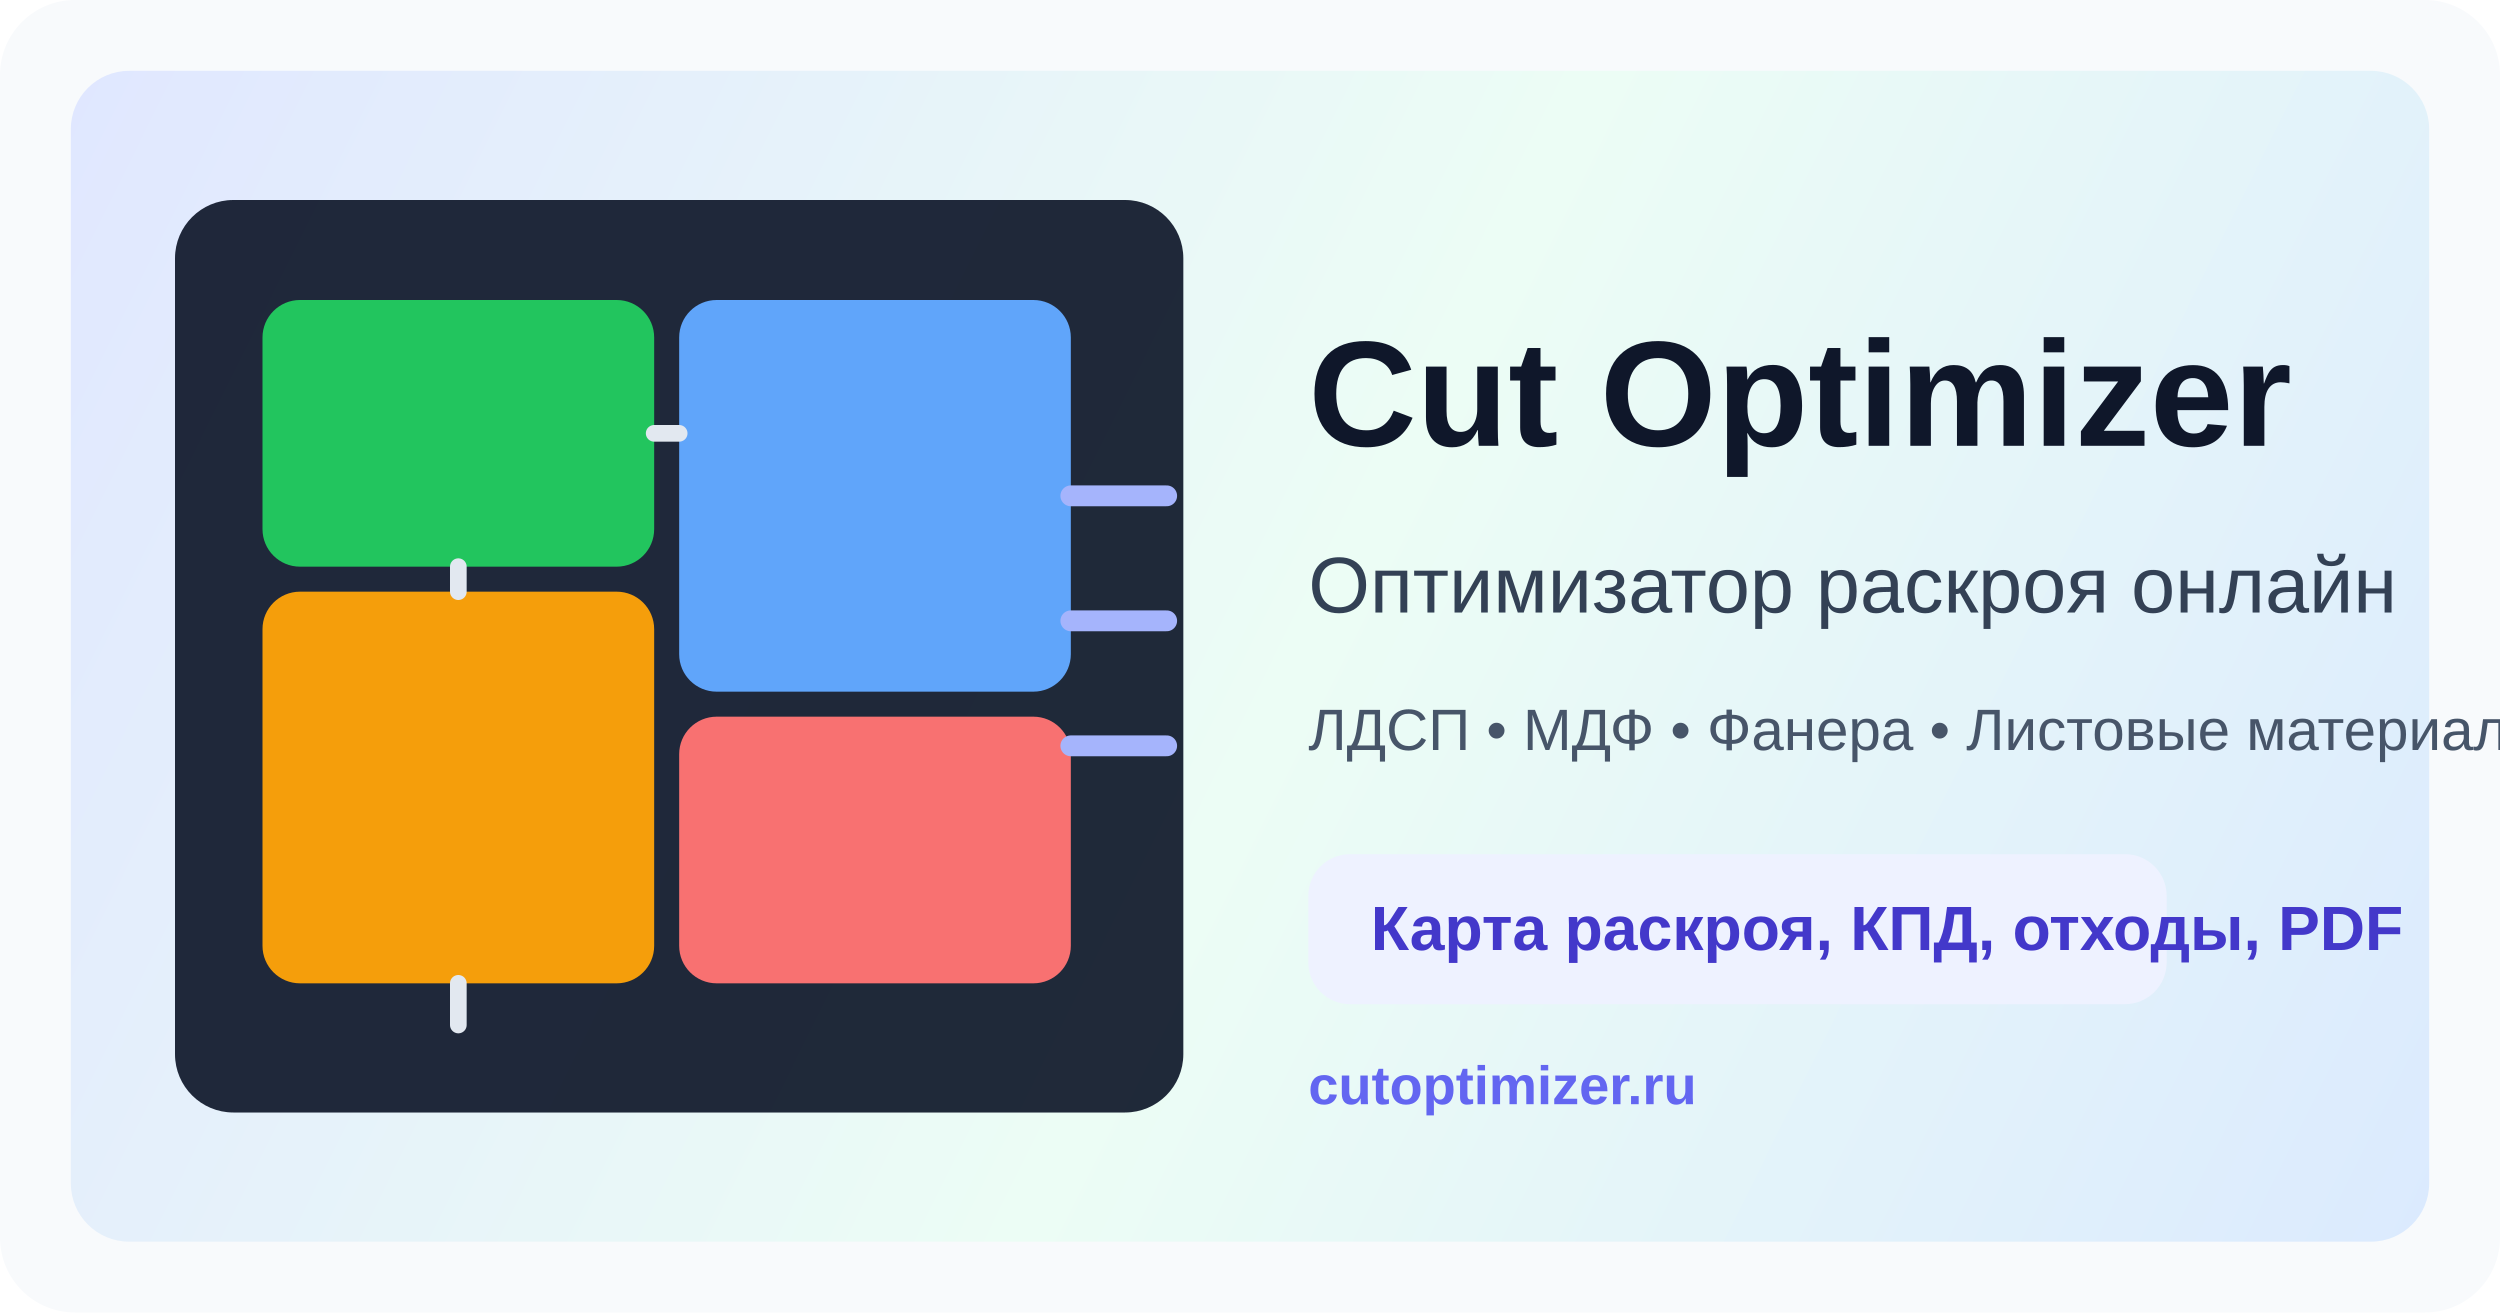
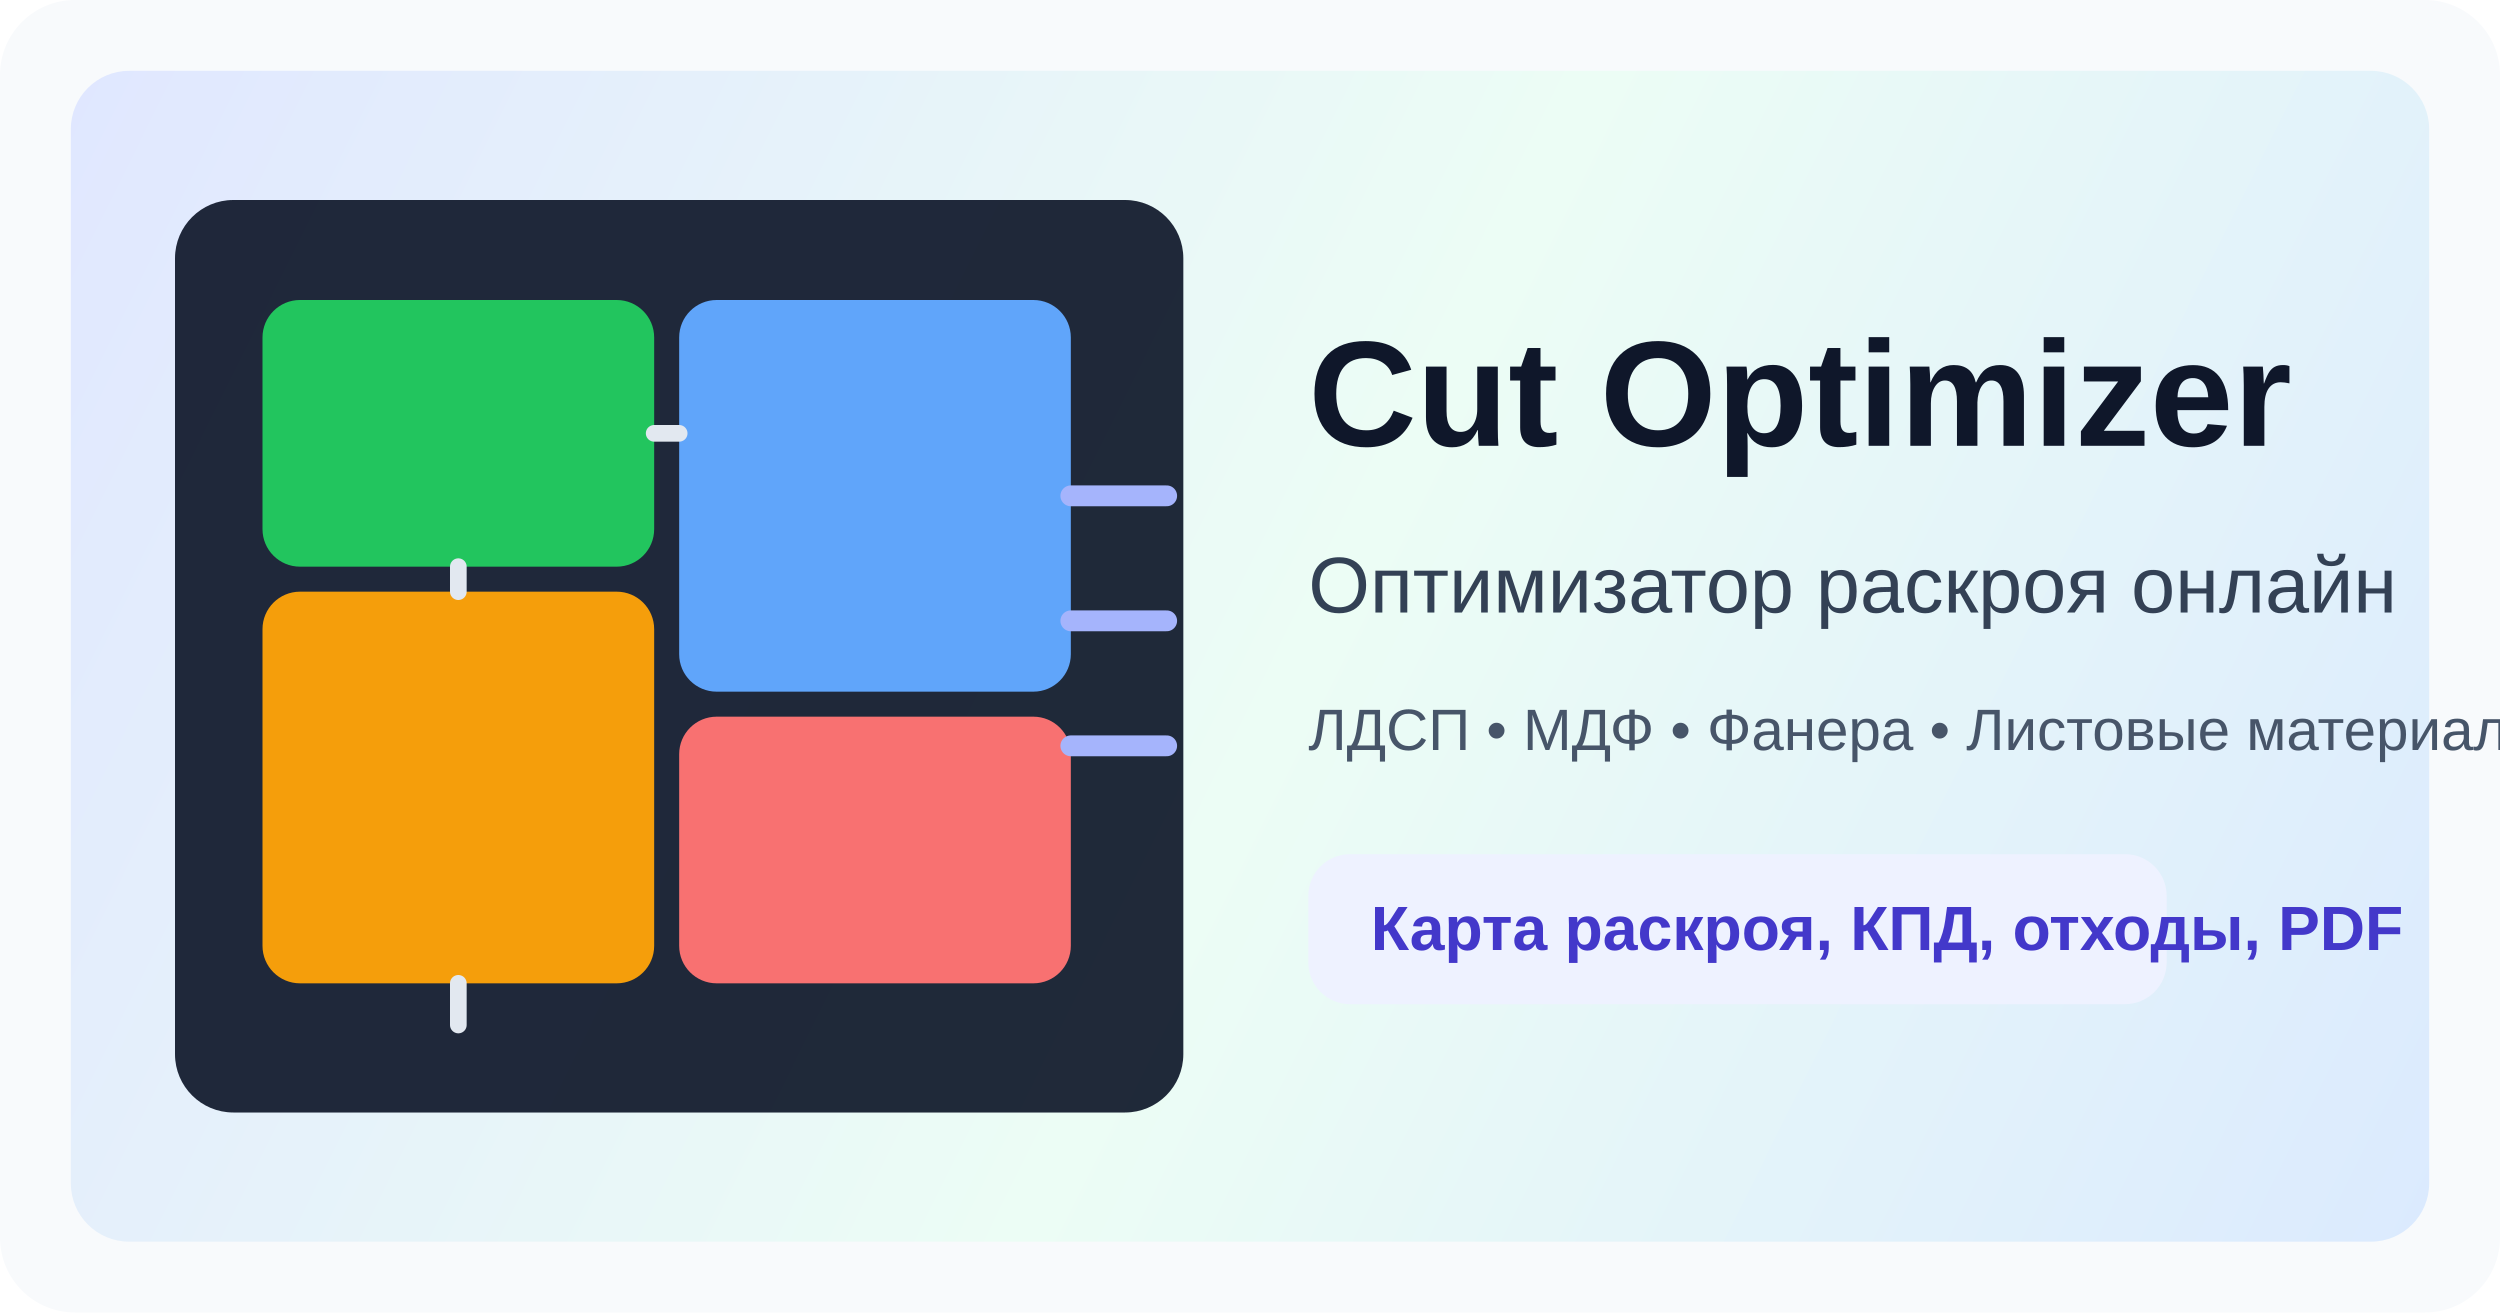
<svg xmlns="http://www.w3.org/2000/svg" width="1200" height="630" viewBox="0 0 1200 630" fill="none">
  <rect width="1200" height="630" rx="36" fill="#F8FAFC" />
  <rect x="34" y="34" width="1132" height="562" rx="28" fill="url(#bg)" />
  <rect x="84" y="96" width="484" height="438" rx="28" fill="#0F172A" fill-opacity="0.92" />
  <rect x="126" y="144" width="188" height="128" rx="18" fill="#22C55E" />
  <rect x="326" y="144" width="188" height="188" rx="18" fill="#60A5FA" />
  <rect x="126" y="284" width="188" height="188" rx="18" fill="#F59E0B" />
  <rect x="326" y="344" width="188" height="128" rx="18" fill="#F87171" />
  <path d="M314 208H326" stroke="#E2E8F0" stroke-width="8" stroke-linecap="round" />
  <path d="M220 272V284" stroke="#E2E8F0" stroke-width="8" stroke-linecap="round" />
  <path d="M220 472V492" stroke="#E2E8F0" stroke-width="8" stroke-linecap="round" />
  <path d="M514 238H560" stroke="#A5B4FC" stroke-width="10" stroke-linecap="round" />
  <path d="M514 298H560" stroke="#A5B4FC" stroke-width="10" stroke-linecap="round" />
  <path d="M514 358H560" stroke="#A5B4FC" stroke-width="10" stroke-linecap="round" />
  <text x="628" y="214" fill="#0F172A" font-size="72" font-family="Arial, Helvetica, sans-serif" font-weight="700">Cut Optimizer</text>
  <text x="628" y="294" fill="#334155" font-size="38" font-family="Arial, Helvetica, sans-serif">Оптимизатор раскроя онлайн</text>
  <text x="628" y="360" fill="#475569" font-size="28" font-family="Arial, Helvetica, sans-serif">ЛДСП • МДФ • Фанера • Листовые материалы</text>
  <rect x="628" y="410" width="412" height="72" rx="20" fill="#EEF2FF" />
  <text x="658" y="456" fill="#4338CA" font-size="30" font-family="Arial, Helvetica, sans-serif" font-weight="700">Карта раскроя, КПД, отходы, PDF</text>
-   <text x="628" y="530" fill="#6366F1" font-size="26" font-family="Arial, Helvetica, sans-serif" font-weight="700">cutoptimizer.ru</text>
  <defs>
    <linearGradient id="bg" x1="34" y1="34" x2="1166" y2="596" gradientUnits="userSpaceOnUse">
      <stop stop-color="#E0E7FF" />
      <stop offset="0.52" stop-color="#ECFDF5" />
      <stop offset="1" stop-color="#DBEAFE" />
    </linearGradient>
  </defs>
</svg>
